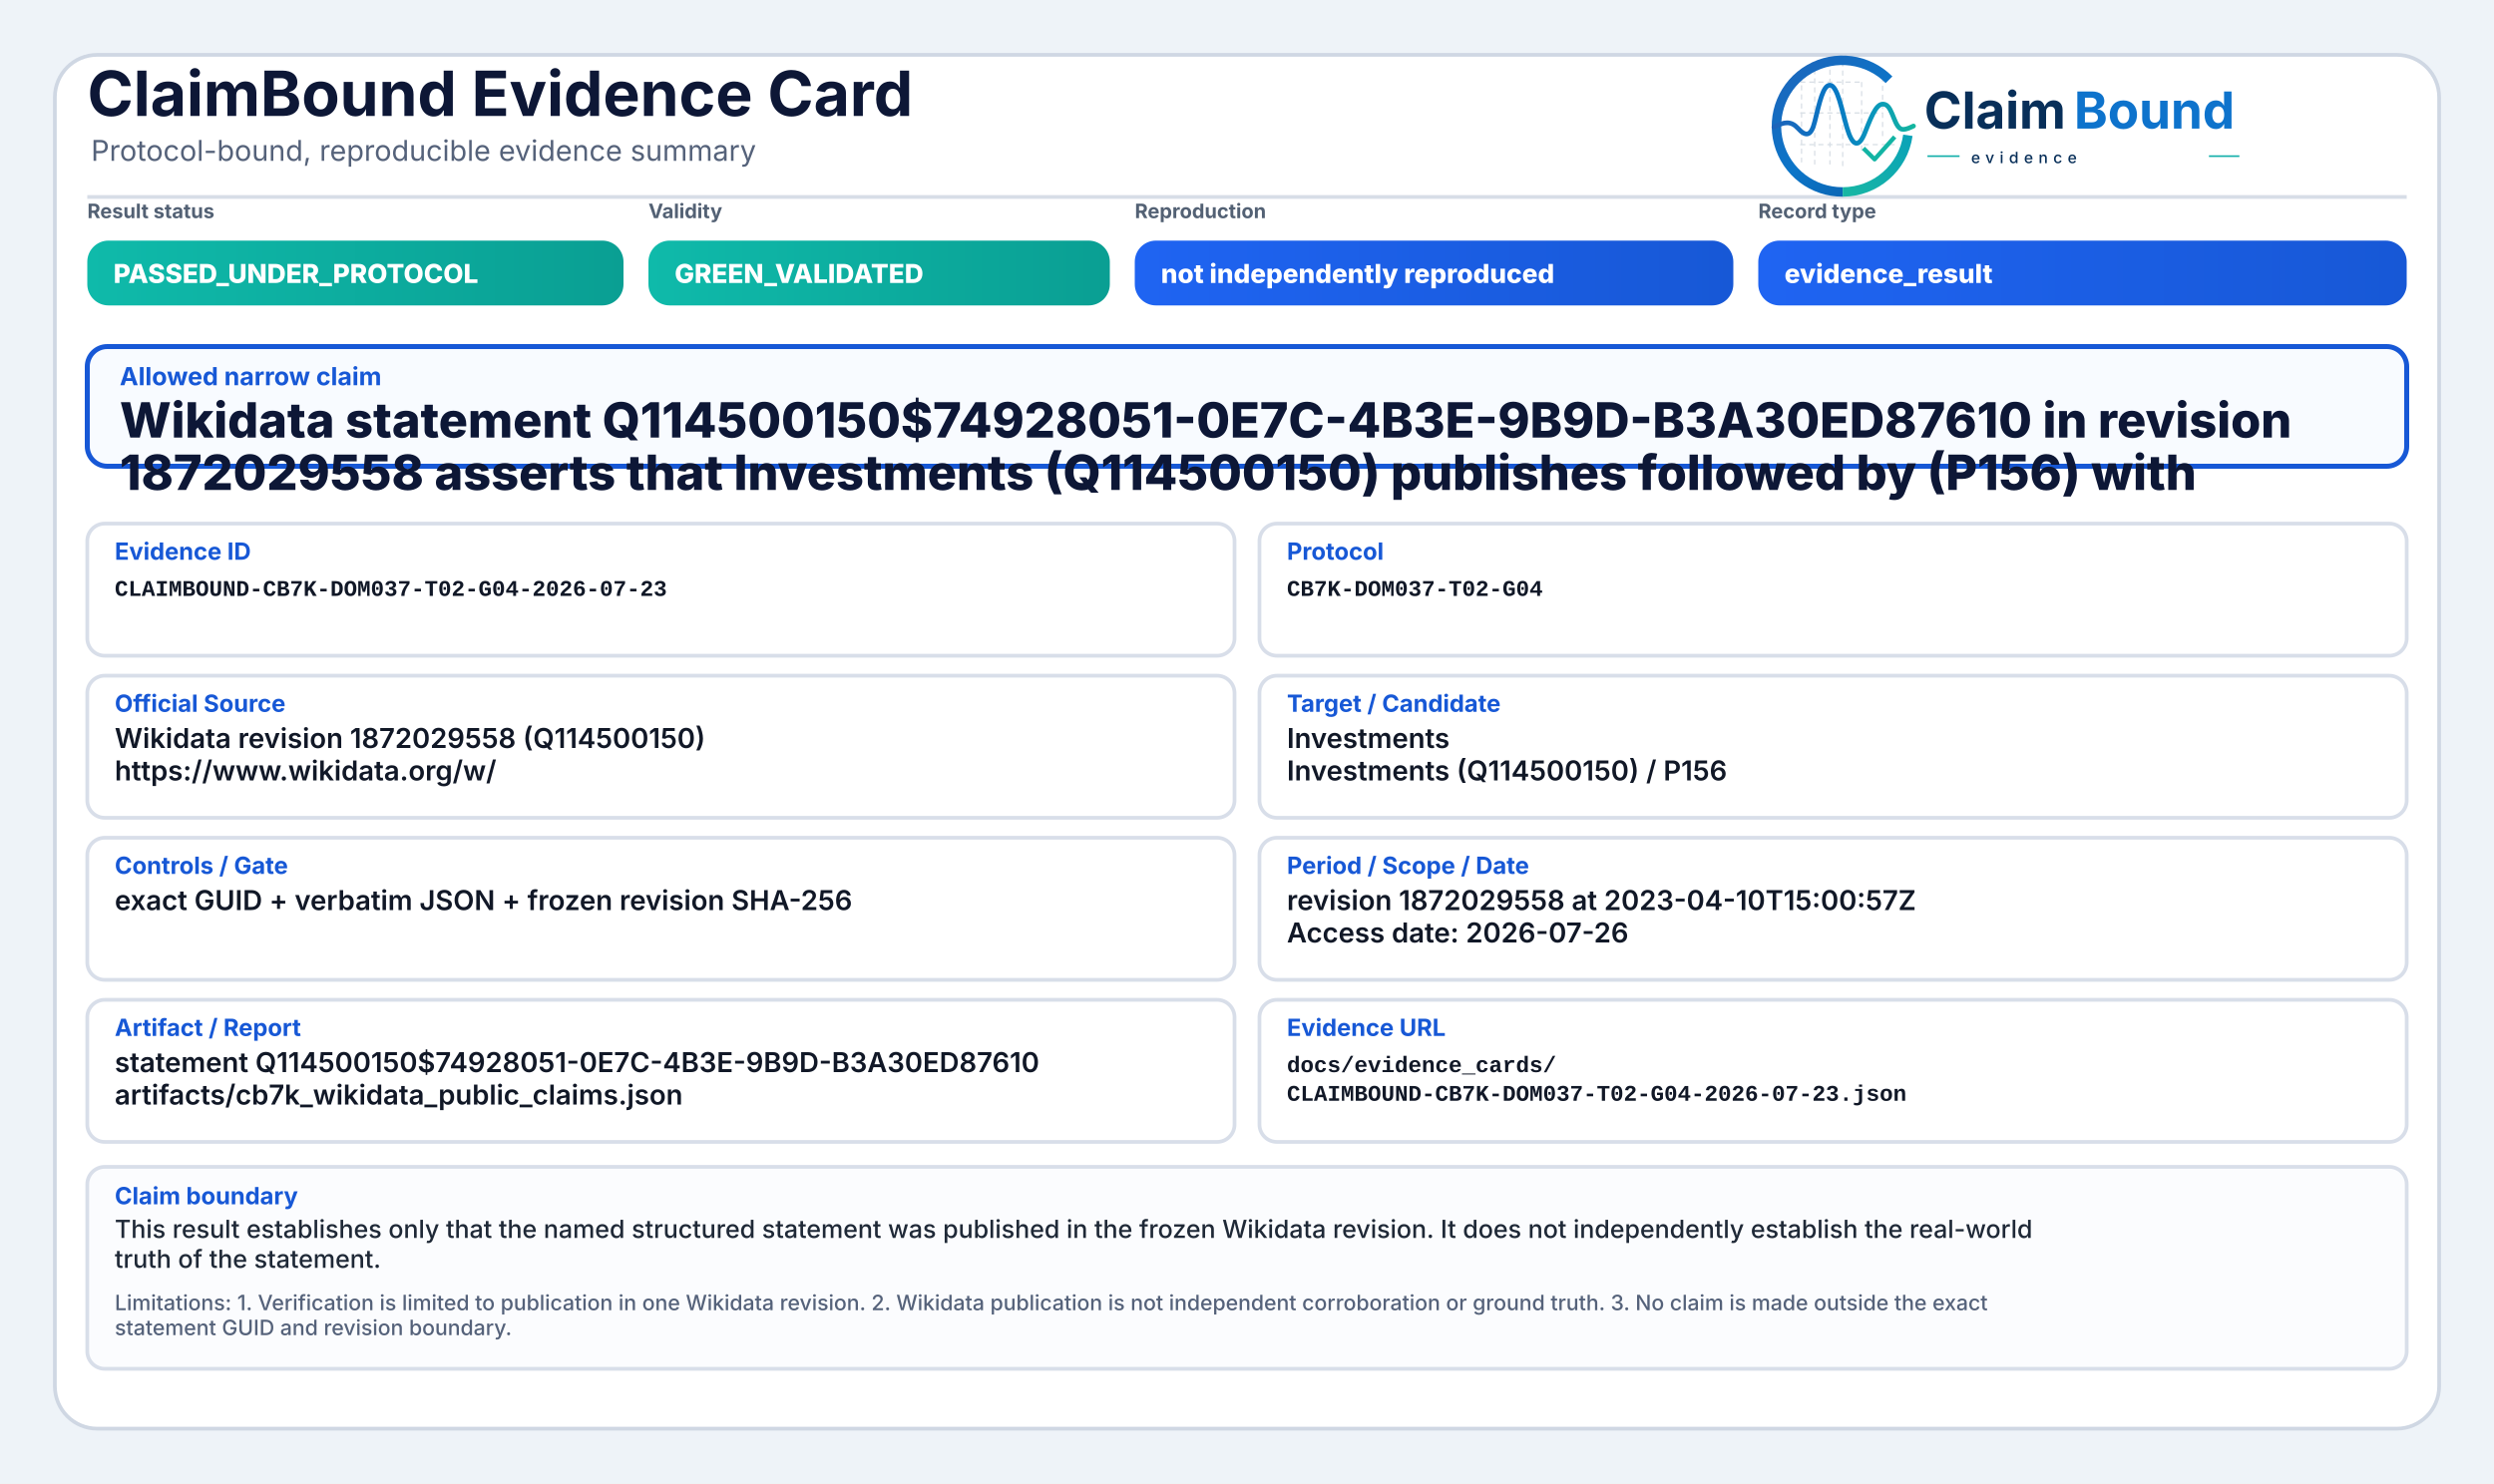
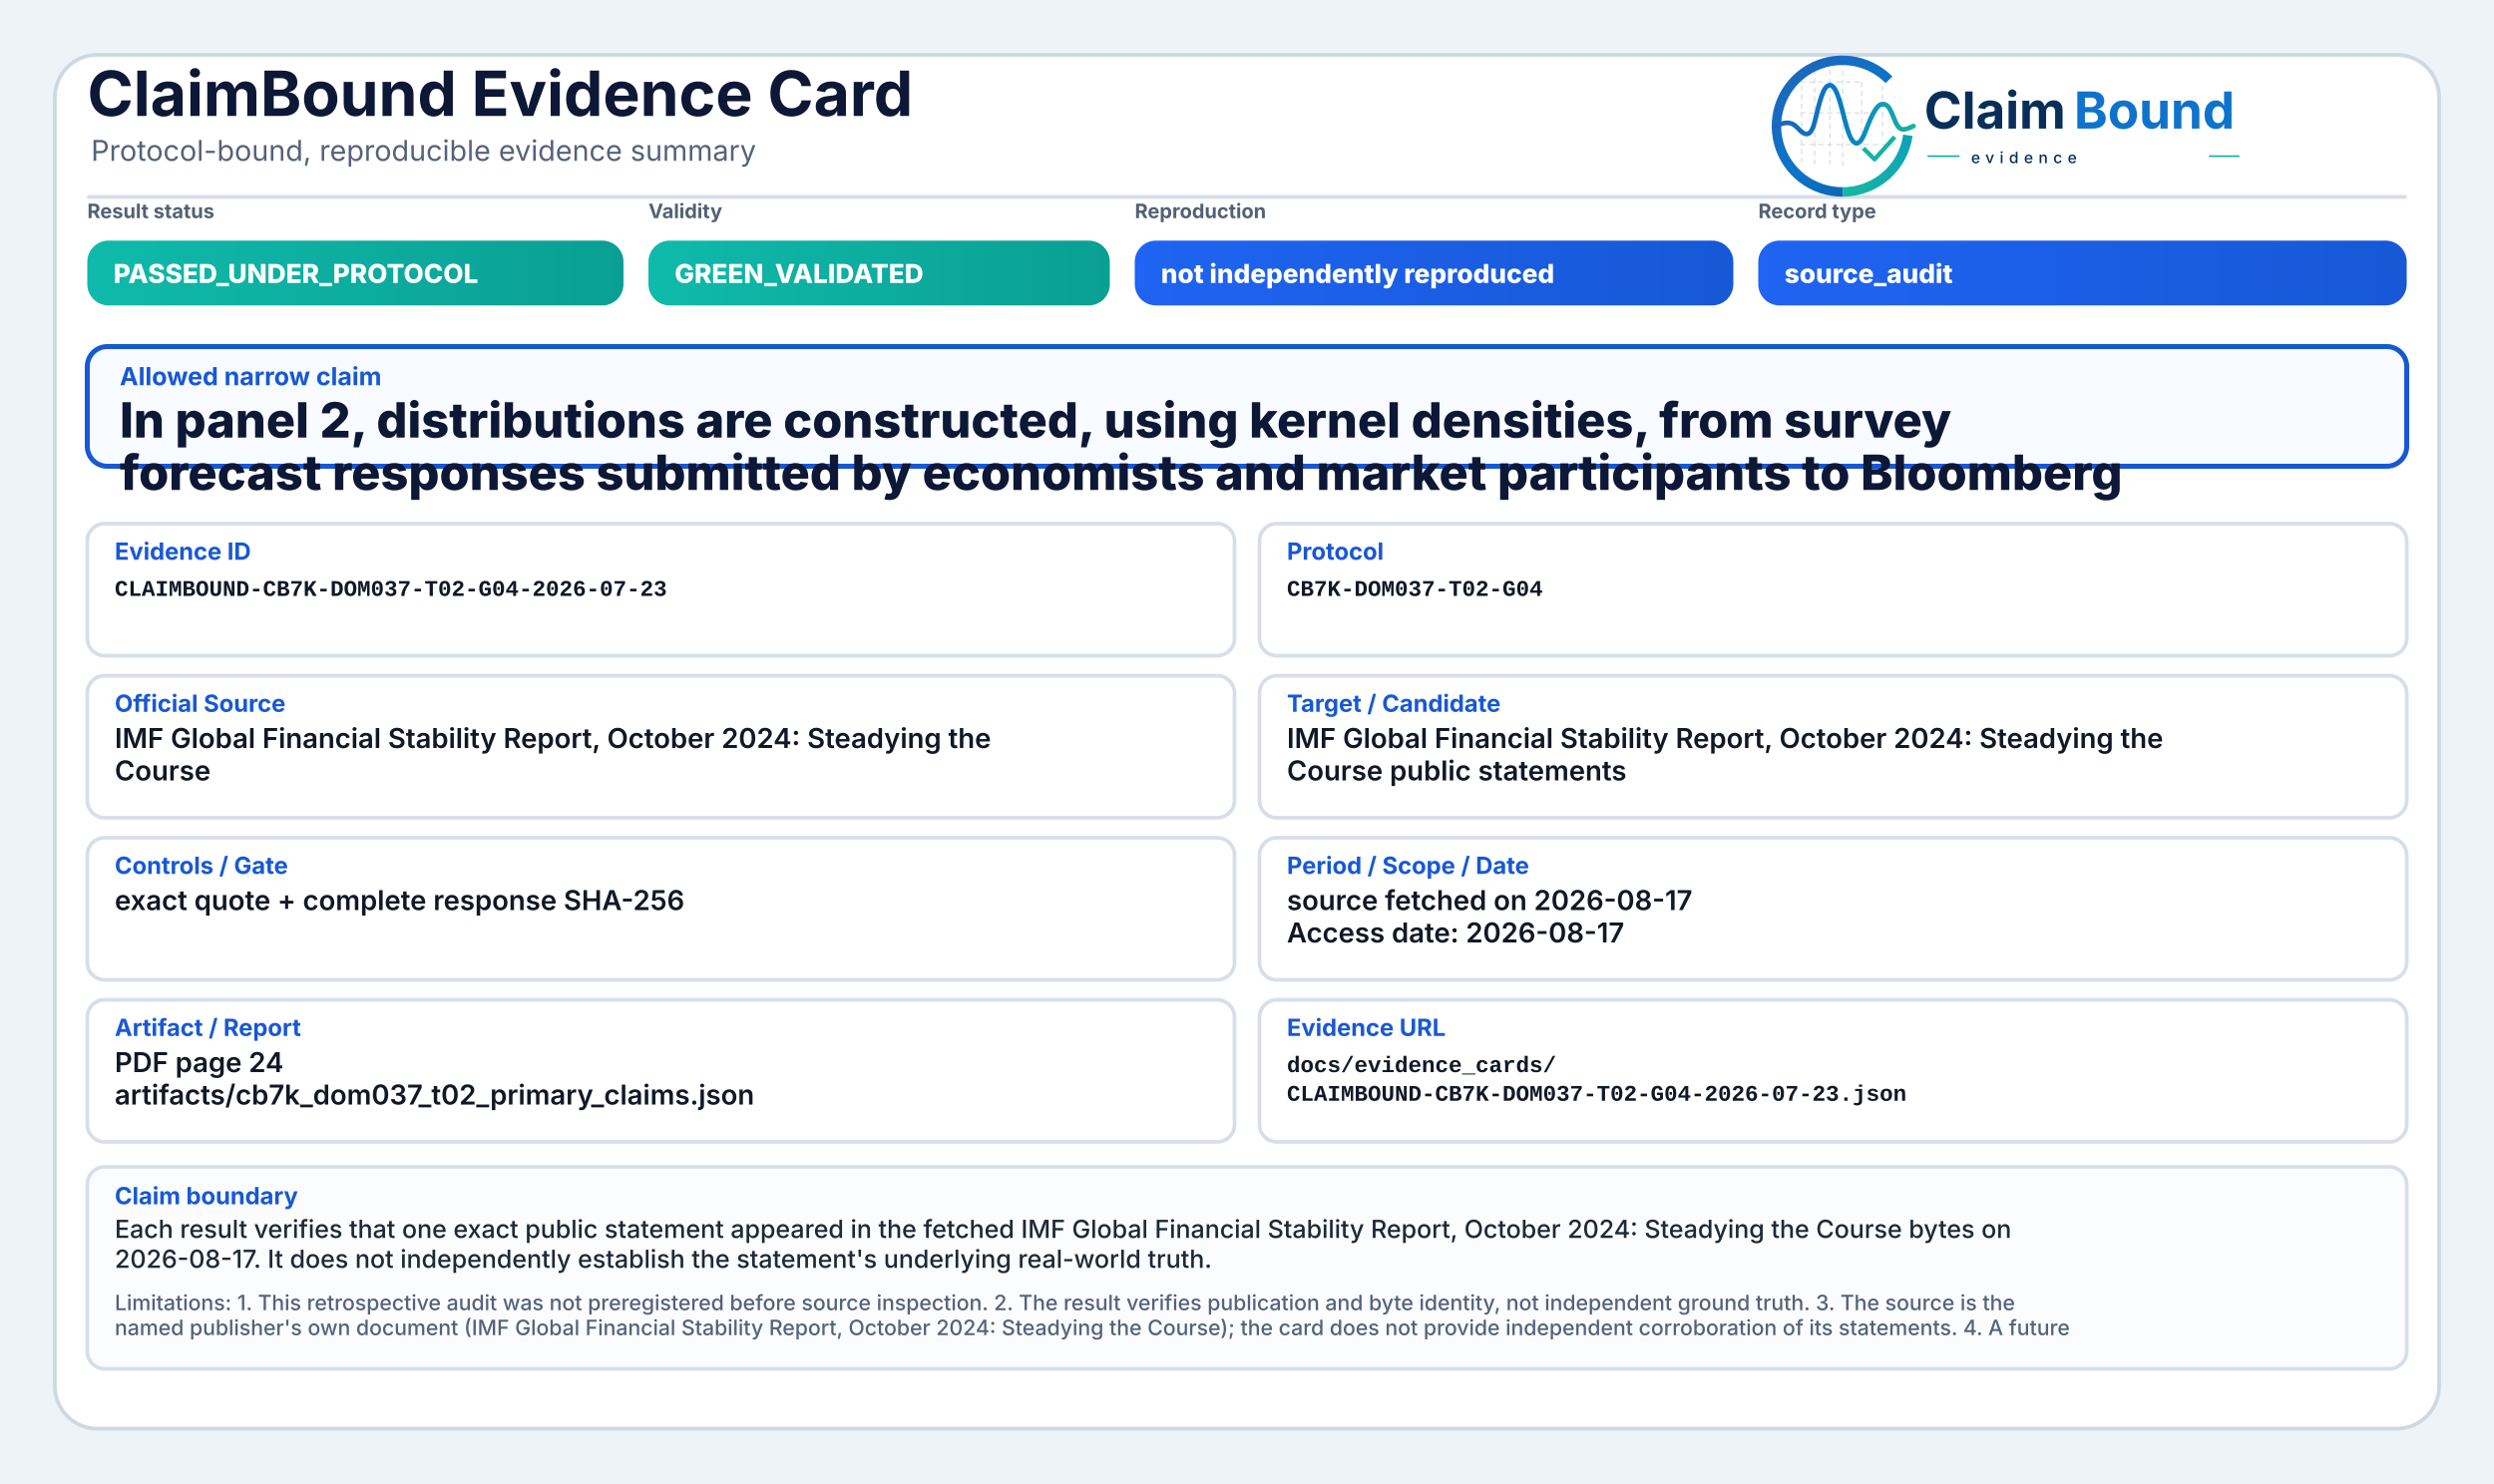
<svg xmlns="http://www.w3.org/2000/svg" width="2000" height="1190" viewBox="0 0 2000 1190" role="img" aria-label="ClaimBound Evidence Card">
  <defs>
    <linearGradient id="greenGrad" x1="0" y1="0" x2="1" y2="0">
      <stop offset="0%" stop-color="#0fbaaa" />
      <stop offset="100%" stop-color="#0a9f93" />
    </linearGradient>
    <linearGradient id="yellowGrad" x1="0" y1="0" x2="1" y2="0">
      <stop offset="0%" stop-color="#fbbf24" />
      <stop offset="100%" stop-color="#d97706" />
    </linearGradient>
    <linearGradient id="amberGrad" x1="0" y1="0" x2="1" y2="0">
      <stop offset="0%" stop-color="#f97316" />
      <stop offset="100%" stop-color="#c2410c" />
    </linearGradient>
    <linearGradient id="redGrad" x1="0" y1="0" x2="1" y2="0">
      <stop offset="0%" stop-color="#ef4444" />
      <stop offset="100%" stop-color="#b91c1c" />
    </linearGradient>
    <linearGradient id="grayGrad" x1="0" y1="0" x2="1" y2="0">
      <stop offset="0%" stop-color="#64748b" />
      <stop offset="100%" stop-color="#475569" />
    </linearGradient>
    <linearGradient id="blueGrad" x1="0" y1="0" x2="1" y2="0">
      <stop offset="0%" stop-color="#1f64f2" />
      <stop offset="100%" stop-color="#1758d6" />
    </linearGradient>
    <linearGradient id="logoRingBlue" x1="73" y1="453" x2="348" y2="793" gradientUnits="userSpaceOnUse">
      <stop offset="0" stop-color="#1E64BA" />
      <stop offset="0.55" stop-color="#0C75C8" />
      <stop offset="1" stop-color="#0A5FAB" />
    </linearGradient>
    <linearGradient id="logoRingTeal" x1="221" y1="792" x2="403" y2="594" gradientUnits="userSpaceOnUse">
      <stop offset="0" stop-color="#18B7A3" />
      <stop offset="1" stop-color="#089EBC" />
    </linearGradient>
    <linearGradient id="logoSignalGradient" x1="61" y1="628" x2="404" y2="628" gradientUnits="userSpaceOnUse">
      <stop offset="0" stop-color="#1E64BA" />
      <stop offset="0.43" stop-color="#0877C4" />
      <stop offset="0.72" stop-color="#0A97BB" />
      <stop offset="1" stop-color="#14B69E" />
    </linearGradient>
  </defs>
  <rect x="0" y="0" width="2000" height="1190" fill="#eef3f8" />
  <rect x="44" y="44" width="1912" height="1102" rx="34" fill="#ffffff" stroke="#cfd7e3" stroke-width="3" />
  <path d="M70 158 H1930" stroke="#d7dde7" stroke-width="3" />
  <text x="70" y="93" font-family="Inter, Segoe UI, Arial, sans-serif" font-size="50" font-weight="750" fill="#0d1736">ClaimBound Evidence Card</text>
  <text x="73" y="129" font-family="Inter, Segoe UI, Arial, sans-serif" font-size="23" font-weight="400" fill="#55627a">Protocol-bound, reproducible evidence summary</text>
  <g aria-label="ClaimBound evidence logo" transform="translate(1415,52) scale(0.33) translate(-40,-478)">
    <g stroke-linecap="butt" stroke-linejoin="round">
      <g stroke="#CBD3DC" stroke-width="3.2" stroke-linecap="round" stroke-dasharray="10 12" opacity="0.72">
        <path d="M130 507V714" />
        <path d="M162 490V719" />
        <path d="M199 491V719" />
        <path d="M230 471V726" />
        <path d="M276 521V690" />
        <path d="M327 508V650" />
        <path d="M128 520H277" />
        <path d="M128 595H327" />
        <path d="M128 672H355" />
      </g>
      <path d="M342.6 514.3A160 160 0 1 0 230 787" fill="none" stroke="url(#logoRingBlue)" stroke-width="23" />
      <path d="M230 787A160 160 0 0 0 388.4 649.3" fill="none" stroke="url(#logoRingTeal)" stroke-width="23" />
      <path d="M63 629.5C87 616.4 104.3 613.6 121.2 632.2C140.7 653.8 153.4 651.6 162.1 616.2C173.8 568.5 182.5 527.5 198.9 527.5C217.5 527.5 228.4 590.6 240.3 630.8C253.4 675.4 268.6 682.8 284.6 641.5C303.5 592.9 315.2 567.6 333.7 574.7C352.6 582 355.7 635.1 376.6 634.9C386.2 634.8 394 630.4 402 626.8" fill="none" stroke="url(#logoSignalGradient)" stroke-width="11.5" stroke-linecap="round" />
      <path d="M284 684.5L307.5 707.7L353 657" fill="none" stroke="#12B4A4" stroke-width="10.5" stroke-linecap="square" />
    </g>
    <text x="428" y="633" font-family="Inter, Segoe UI, Arial, sans-serif" font-size="124" font-weight="750" fill="#082F59" text-rendering="geometricPrecision">Claim</text>
    <text x="792" y="633" font-family="Inter, Segoe UI, Arial, sans-serif" font-size="124" font-weight="750" fill="#0E73CC" text-rendering="geometricPrecision">Bound</text>
    <line x1="436" y1="700" x2="514" y2="700" stroke="#11AFA9" stroke-width="4" />
    <text x="542" y="717" font-family="Inter, Segoe UI, Arial, sans-serif" font-size="38" font-weight="500" letter-spacing="13" fill="#082F59">evidence</text>
    <line x1="1120" y1="700" x2="1194" y2="700" stroke="#11AFA9" stroke-width="4" />
  </g>
  <text x="70" y="175" font-family="Inter, Segoe UI, Arial, sans-serif" font-size="16" font-weight="650" fill="#536174">Result status</text>
  <rect x="70" y="193" width="430" height="52" rx="17" fill="url(#greenGrad)" />
  <text x="91" y="227" font-family="Inter, Segoe UI, Arial, sans-serif" font-size="21" font-weight="800" fill="#ffffff">PASSED_UNDER_PROTOCOL</text>
  <text x="520" y="175" font-family="Inter, Segoe UI, Arial, sans-serif" font-size="16" font-weight="650" fill="#536174">Validity</text>
  <rect x="520" y="193" width="370" height="52" rx="17" fill="url(#greenGrad)" />
  <text x="541" y="227" font-family="Inter, Segoe UI, Arial, sans-serif" font-size="21" font-weight="800" fill="#ffffff">GREEN_VALIDATED</text>
  <text x="910" y="175" font-family="Inter, Segoe UI, Arial, sans-serif" font-size="16" font-weight="650" fill="#536174">Reproduction</text>
  <rect x="910" y="193" width="480" height="52" rx="17" fill="url(#blueGrad)" />
  <text x="931" y="227" font-family="Inter, Segoe UI, Arial, sans-serif" font-size="21" font-weight="800" fill="#ffffff">not independently reproduced</text>
  <text x="1410" y="175" font-family="Inter, Segoe UI, Arial, sans-serif" font-size="16" font-weight="650" fill="#536174">Record type</text>
  <rect x="1410" y="193" width="520" height="52" rx="17" fill="url(#blueGrad)" />
-   <text x="1431" y="227" font-family="Inter, Segoe UI, Arial, sans-serif" font-size="21" font-weight="800" fill="#ffffff">evidence_result</text>
+   <text x="1431" y="227" font-family="Inter, Segoe UI, Arial, sans-serif" font-size="21" font-weight="800" fill="#ffffff">source_audit</text>
  <rect x="70" y="278" width="1860" height="96" rx="16" fill="#f8fbff" stroke="#1758d6" stroke-width="4" />
  <text x="96" y="309" font-family="Inter, Segoe UI, Arial, sans-serif" font-size="20" font-weight="750" fill="#1758d6">Allowed narrow claim</text>
-   <text x="96" y="351" font-family="Inter, Segoe UI, Arial, sans-serif" font-size="39" font-weight="800" fill="#0d1736">Wikidata statement Q114500150$74928051-0E7C-4B3E-9B9D-B3A30ED87610 in revision</text>
-   <text x="96" y="393" font-family="Inter, Segoe UI, Arial, sans-serif" font-size="39" font-weight="800" fill="#0d1736">1872029558 asserts that Investments (Q114500150) publishes followed by (P156) with</text>
+   <text x="96" y="351" font-family="Inter, Segoe UI, Arial, sans-serif" font-size="39" font-weight="800" fill="#0d1736">In panel 2, distributions are constructed, using kernel densities, from survey</text>
+   <text x="96" y="393" font-family="Inter, Segoe UI, Arial, sans-serif" font-size="39" font-weight="800" fill="#0d1736">forecast responses submitted by economists and market participants to Bloomberg</text>
  <rect x="70" y="420" width="920" height="106" rx="14" fill="#ffffff" stroke="#d8dee9" stroke-width="3" />
  <text x="92" y="449" font-family="Inter, Segoe UI, Arial, sans-serif" font-size="19" font-weight="750" fill="#1758d6">Evidence ID</text>
  <text x="92" y="478" font-family="SFMono-Regular, Consolas, Liberation Mono, monospace" font-size="18" font-weight="600" fill="#111827">CLAIMBOUND-CB7K-DOM037-T02-G04-2026-07-23</text>
  <rect x="1010" y="420" width="920" height="106" rx="14" fill="#ffffff" stroke="#d8dee9" stroke-width="3" />
  <text x="1032" y="449" font-family="Inter, Segoe UI, Arial, sans-serif" font-size="19" font-weight="750" fill="#1758d6">Protocol</text>
  <text x="1032" y="478" font-family="SFMono-Regular, Consolas, Liberation Mono, monospace" font-size="18" font-weight="600" fill="#111827">CB7K-DOM037-T02-G04</text>
  <rect x="70" y="542" width="920" height="114" rx="14" fill="#ffffff" stroke="#d8dee9" stroke-width="3" />
  <text x="92" y="571" font-family="Inter, Segoe UI, Arial, sans-serif" font-size="19" font-weight="750" fill="#1758d6">Official Source</text>
-   <text x="92" y="600" font-family="Inter, Segoe UI, Arial, sans-serif" font-size="22" font-weight="600" fill="#111827">Wikidata revision 1872029558 (Q114500150)</text>
-   <text x="92" y="626" font-family="Inter, Segoe UI, Arial, sans-serif" font-size="22" font-weight="600" fill="#111827">https://www.wikidata.org/w/</text>
+   <text x="92" y="600" font-family="Inter, Segoe UI, Arial, sans-serif" font-size="22" font-weight="600" fill="#111827">IMF Global Financial Stability Report, October 2024: Steadying the</text>
+   <text x="92" y="626" font-family="Inter, Segoe UI, Arial, sans-serif" font-size="22" font-weight="600" fill="#111827">Course</text>
  <rect x="1010" y="542" width="920" height="114" rx="14" fill="#ffffff" stroke="#d8dee9" stroke-width="3" />
  <text x="1032" y="571" font-family="Inter, Segoe UI, Arial, sans-serif" font-size="19" font-weight="750" fill="#1758d6">Target / Candidate</text>
-   <text x="1032" y="600" font-family="Inter, Segoe UI, Arial, sans-serif" font-size="22" font-weight="600" fill="#111827">Investments</text>
-   <text x="1032" y="626" font-family="Inter, Segoe UI, Arial, sans-serif" font-size="22" font-weight="600" fill="#111827">Investments (Q114500150) / P156</text>
+   <text x="1032" y="600" font-family="Inter, Segoe UI, Arial, sans-serif" font-size="22" font-weight="600" fill="#111827">IMF Global Financial Stability Report, October 2024: Steadying the</text>
+   <text x="1032" y="626" font-family="Inter, Segoe UI, Arial, sans-serif" font-size="22" font-weight="600" fill="#111827">Course public statements</text>
  <rect x="70" y="672" width="920" height="114" rx="14" fill="#ffffff" stroke="#d8dee9" stroke-width="3" />
  <text x="92" y="701" font-family="Inter, Segoe UI, Arial, sans-serif" font-size="19" font-weight="750" fill="#1758d6">Controls / Gate</text>
-   <text x="92" y="730" font-family="Inter, Segoe UI, Arial, sans-serif" font-size="22" font-weight="600" fill="#111827">exact GUID + verbatim JSON + frozen revision SHA-256</text>
+   <text x="92" y="730" font-family="Inter, Segoe UI, Arial, sans-serif" font-size="22" font-weight="600" fill="#111827">exact quote + complete response SHA-256</text>
  <rect x="1010" y="672" width="920" height="114" rx="14" fill="#ffffff" stroke="#d8dee9" stroke-width="3" />
  <text x="1032" y="701" font-family="Inter, Segoe UI, Arial, sans-serif" font-size="19" font-weight="750" fill="#1758d6">Period / Scope / Date</text>
-   <text x="1032" y="730" font-family="Inter, Segoe UI, Arial, sans-serif" font-size="22" font-weight="600" fill="#111827">revision 1872029558 at 2023-04-10T15:00:57Z</text>
-   <text x="1032" y="756" font-family="Inter, Segoe UI, Arial, sans-serif" font-size="22" font-weight="600" fill="#111827">Access date: 2026-07-26</text>
+   <text x="1032" y="730" font-family="Inter, Segoe UI, Arial, sans-serif" font-size="22" font-weight="600" fill="#111827">source fetched on 2026-08-17</text>
+   <text x="1032" y="756" font-family="Inter, Segoe UI, Arial, sans-serif" font-size="22" font-weight="600" fill="#111827">Access date: 2026-08-17</text>
  <rect x="70" y="802" width="920" height="114" rx="14" fill="#ffffff" stroke="#d8dee9" stroke-width="3" />
  <text x="92" y="831" font-family="Inter, Segoe UI, Arial, sans-serif" font-size="19" font-weight="750" fill="#1758d6">Artifact / Report</text>
-   <text x="92" y="860" font-family="Inter, Segoe UI, Arial, sans-serif" font-size="22" font-weight="600" fill="#111827">statement Q114500150$74928051-0E7C-4B3E-9B9D-B3A30ED87610</text>
-   <text x="92" y="886" font-family="Inter, Segoe UI, Arial, sans-serif" font-size="22" font-weight="600" fill="#111827">artifacts/cb7k_wikidata_public_claims.json</text>
+   <text x="92" y="860" font-family="Inter, Segoe UI, Arial, sans-serif" font-size="22" font-weight="600" fill="#111827">PDF page 24</text>
+   <text x="92" y="886" font-family="Inter, Segoe UI, Arial, sans-serif" font-size="22" font-weight="600" fill="#111827">artifacts/cb7k_dom037_t02_primary_claims.json</text>
  <rect x="1010" y="802" width="920" height="114" rx="14" fill="#ffffff" stroke="#d8dee9" stroke-width="3" />
  <text x="1032" y="831" font-family="Inter, Segoe UI, Arial, sans-serif" font-size="19" font-weight="750" fill="#1758d6">Evidence URL</text>
  <text x="1032" y="860" font-family="SFMono-Regular, Consolas, Liberation Mono, monospace" font-size="18" font-weight="600" fill="#111827">docs/evidence_cards/</text>
  <text x="1032" y="883" font-family="SFMono-Regular, Consolas, Liberation Mono, monospace" font-size="18" font-weight="600" fill="#111827">CLAIMBOUND-CB7K-DOM037-T02-G04-2026-07-23.json</text>
  <rect x="70" y="936" width="1860" height="162" rx="14" fill="#fbfcfe" stroke="#d8dee9" stroke-width="3" />
  <text x="92" y="966" font-family="Inter, Segoe UI, Arial, sans-serif" font-size="19" font-weight="750" fill="#1758d6">Claim boundary</text>
-   <text x="92" y="993" font-family="Inter, Segoe UI, Arial, sans-serif" font-size="20" font-weight="500" fill="#1f2937">This result establishes only that the named structured statement was published in the frozen Wikidata revision. It does not independently establish the real-world</text>
-   <text x="92" y="1017" font-family="Inter, Segoe UI, Arial, sans-serif" font-size="20" font-weight="500" fill="#1f2937">truth of the statement.</text>
-   <text x="92" y="1051" font-family="Inter, Segoe UI, Arial, sans-serif" font-size="17" font-weight="500" fill="#55627a">Limitations: 1. Verification is limited to publication in one Wikidata revision. 2. Wikidata publication is not independent corroboration or ground truth. 3. No claim is made outside the exact</text>
-   <text x="92" y="1071" font-family="Inter, Segoe UI, Arial, sans-serif" font-size="17" font-weight="500" fill="#55627a">statement GUID and revision boundary.</text>
+   <text x="92" y="993" font-family="Inter, Segoe UI, Arial, sans-serif" font-size="20" font-weight="500" fill="#1f2937">Each result verifies that one exact public statement appeared in the fetched IMF Global Financial Stability Report, October 2024: Steadying the Course bytes on</text>
+   <text x="92" y="1017" font-family="Inter, Segoe UI, Arial, sans-serif" font-size="20" font-weight="500" fill="#1f2937">2026-08-17. It does not independently establish the statement's underlying real-world truth.</text>
+   <text x="92" y="1051" font-family="Inter, Segoe UI, Arial, sans-serif" font-size="17" font-weight="500" fill="#55627a">Limitations: 1. This retrospective audit was not preregistered before source inspection. 2. The result verifies publication and byte identity, not independent ground truth. 3. The source is the</text>
+   <text x="92" y="1071" font-family="Inter, Segoe UI, Arial, sans-serif" font-size="17" font-weight="500" fill="#55627a">named publisher's own document (IMF Global Financial Stability Report, October 2024: Steadying the Course); the card does not provide independent corroboration of its statements. 4. A future</text>
</svg>
